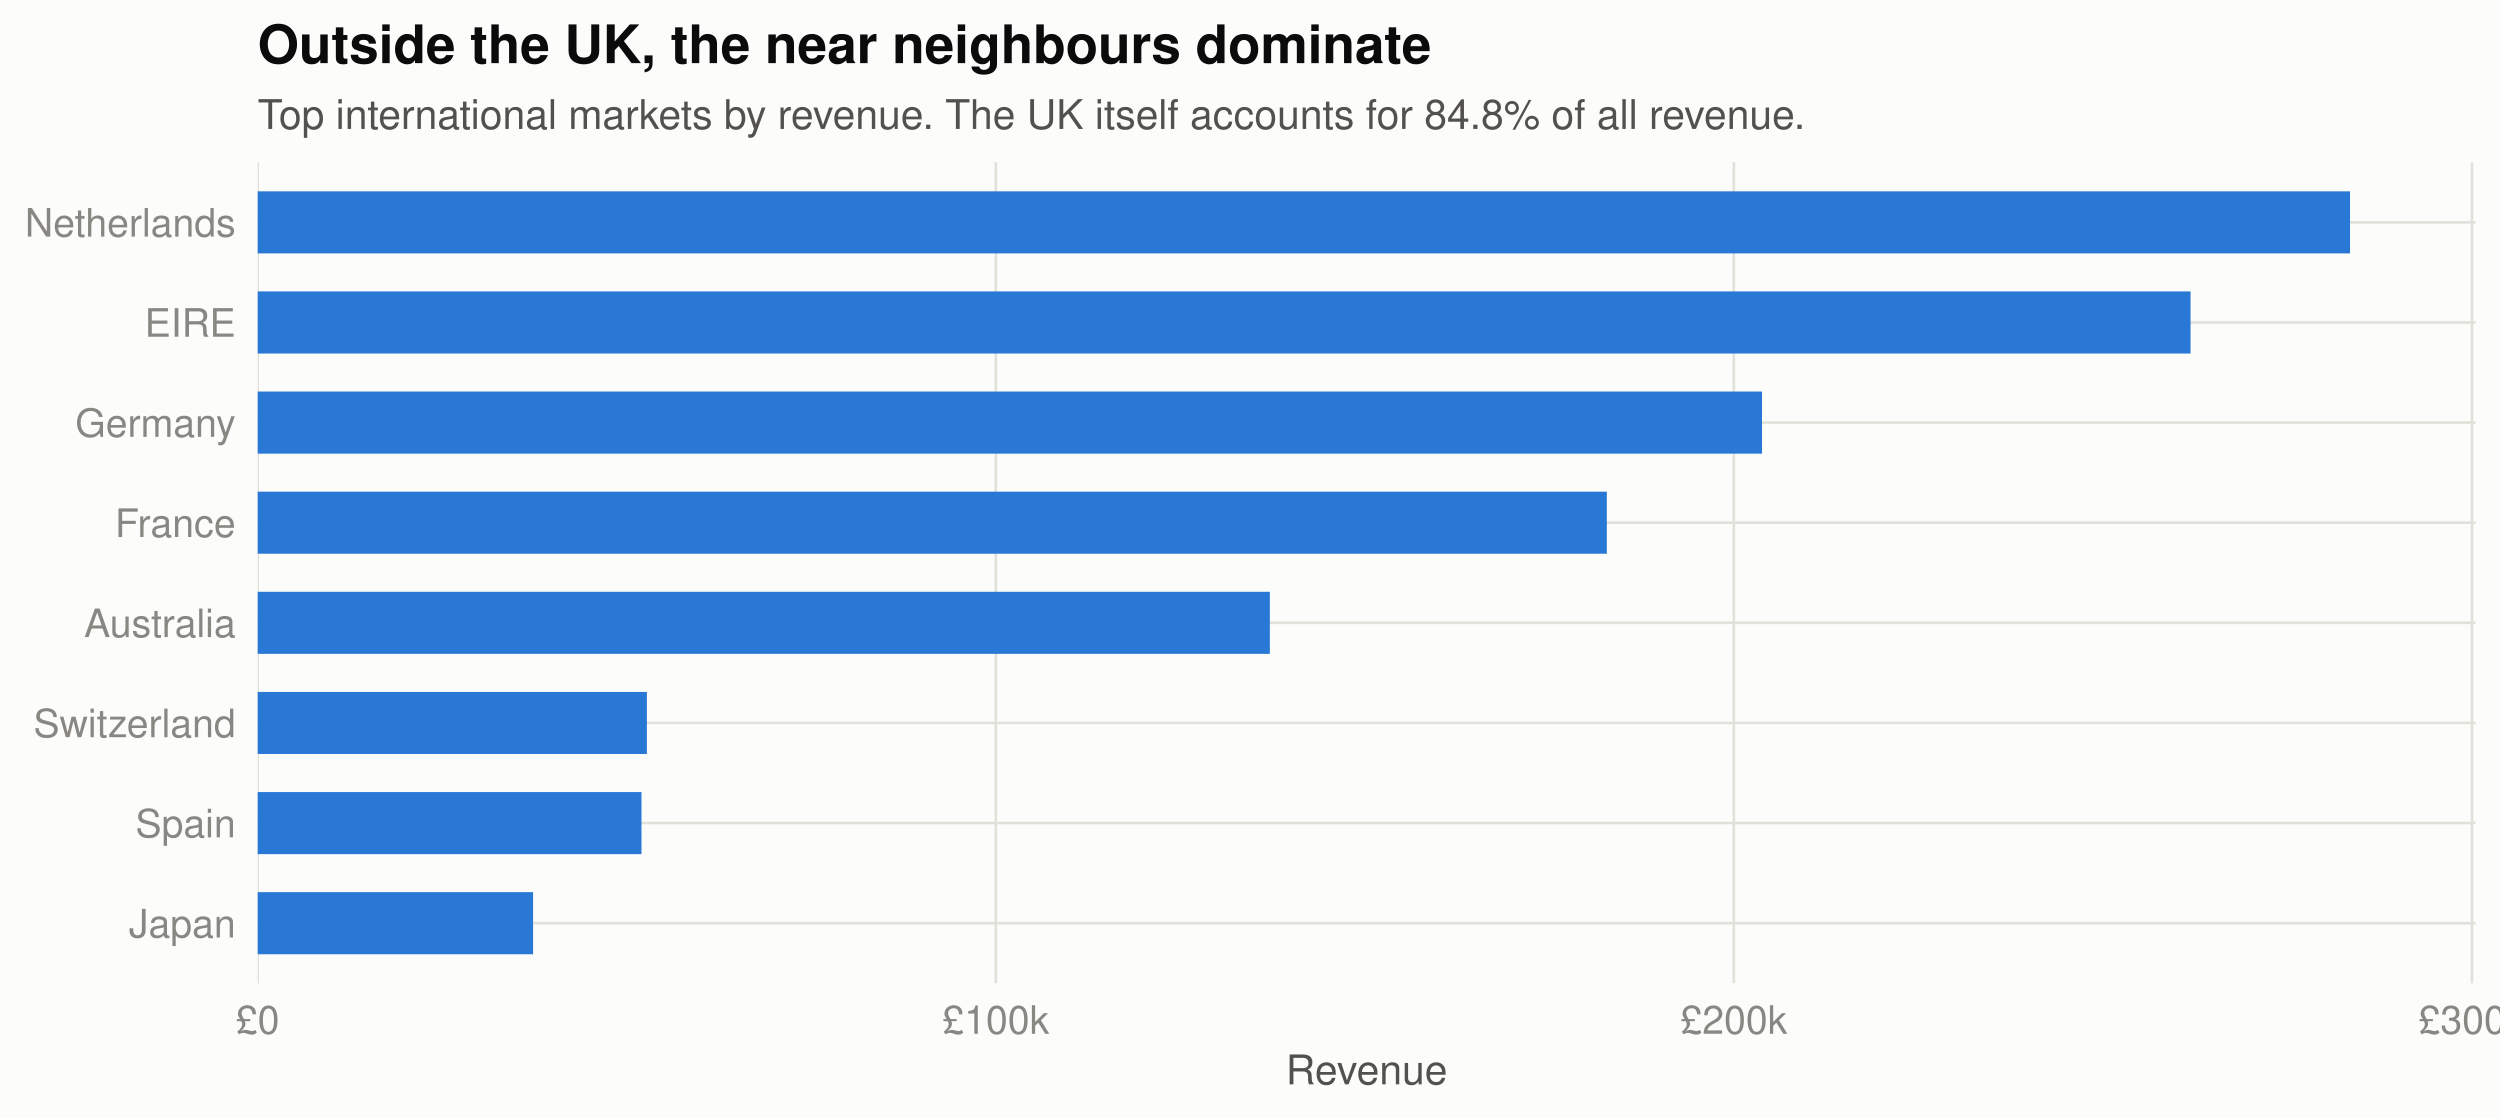
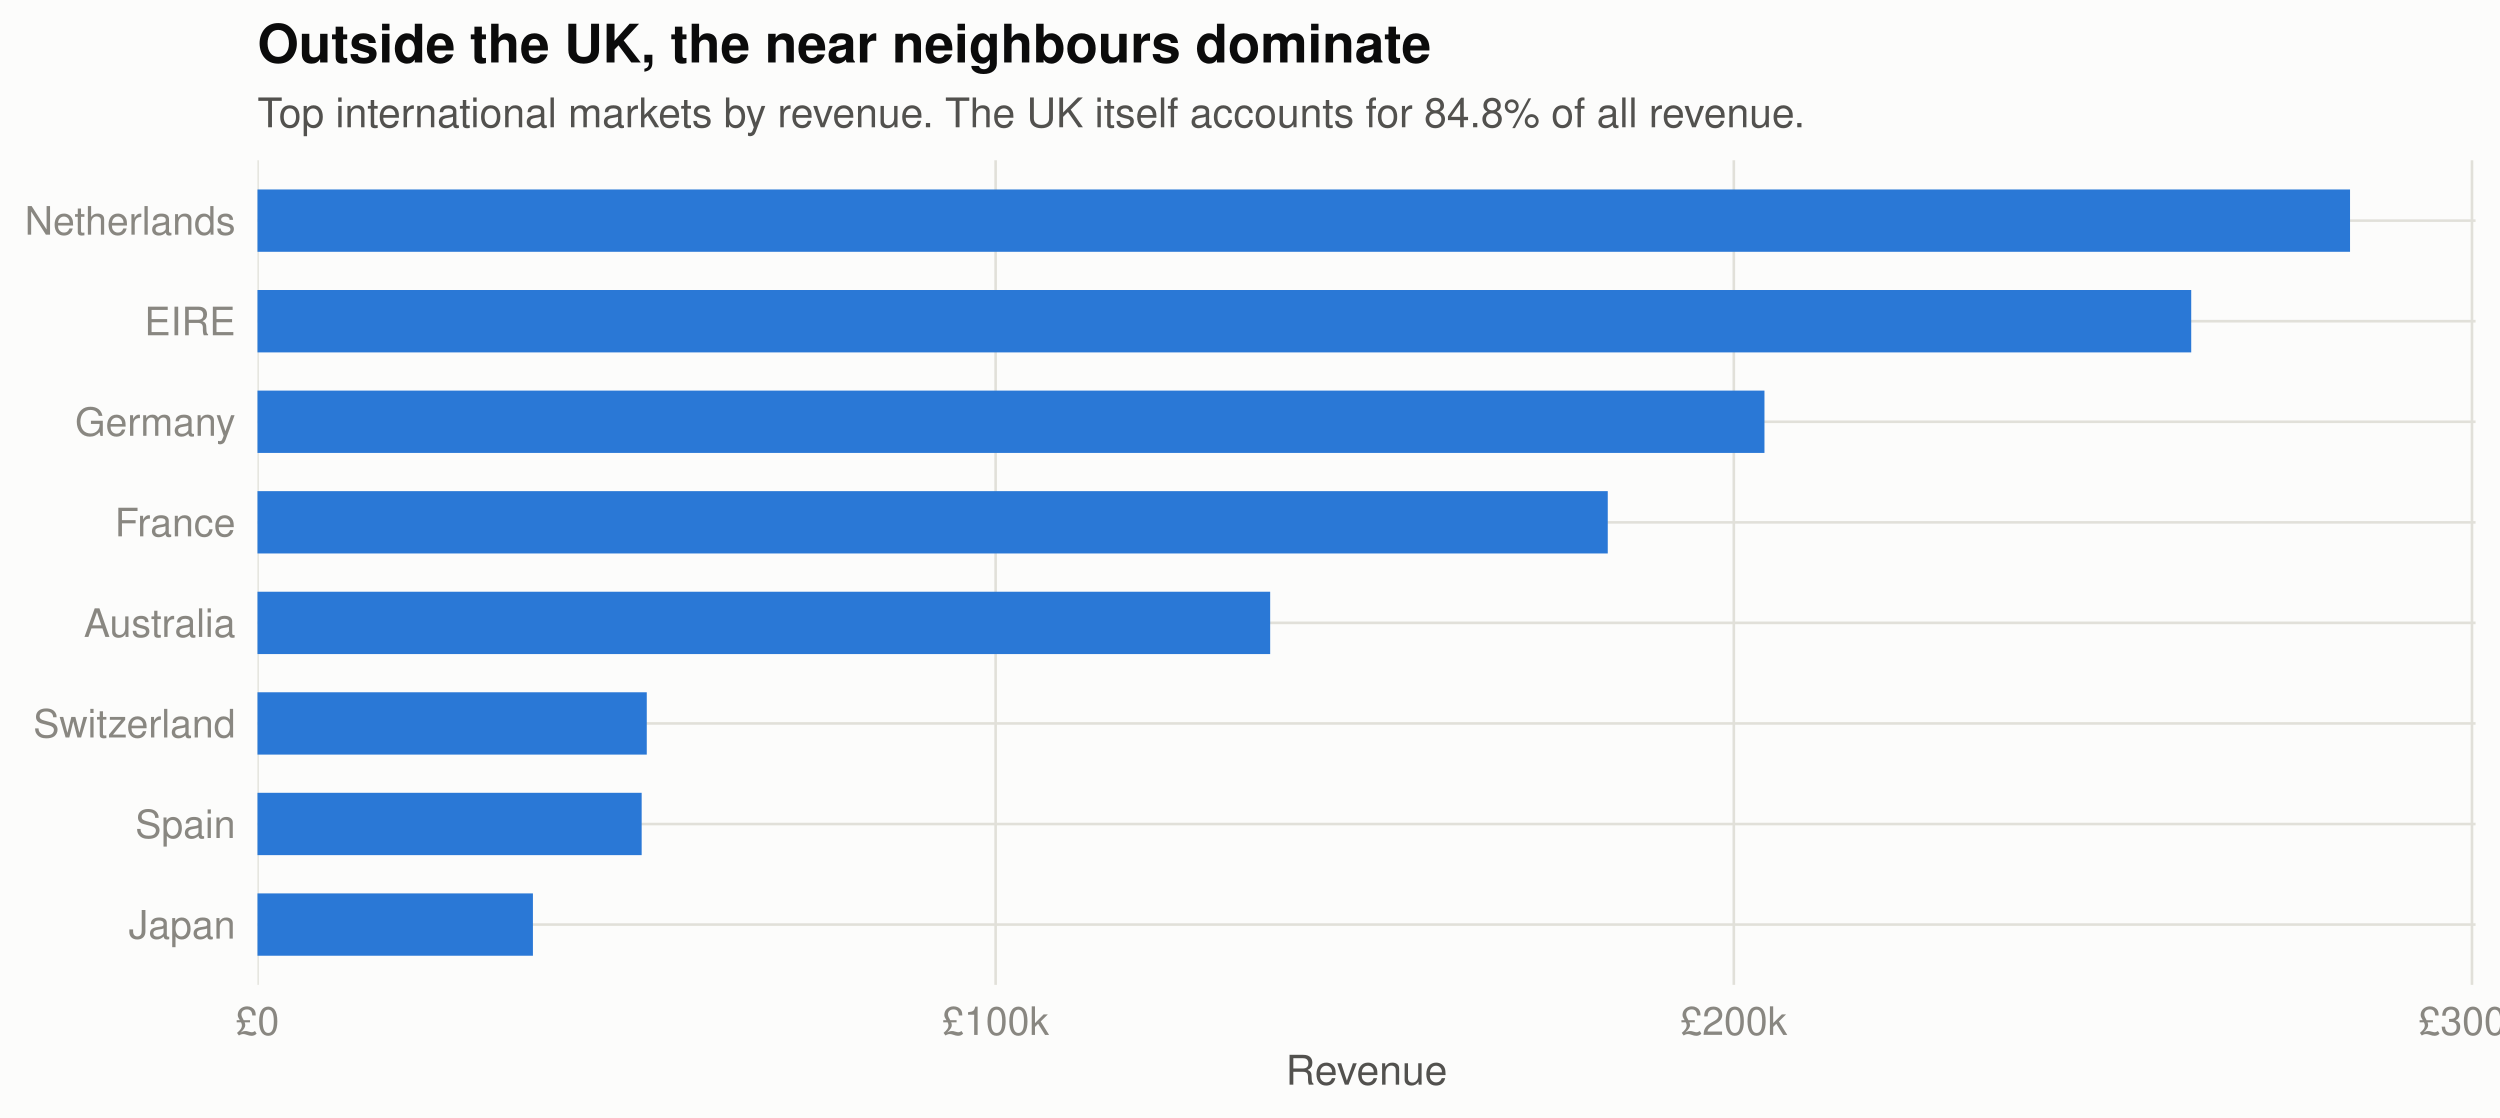
- <svg xmlns="http://www.w3.org/2000/svg" class="svglite" width="612.00pt" height="273.60pt" viewBox="0 0 612.00 273.60">
-   <defs>
-     <style type="text/css">
+ <svg xmlns="http://www.w3.org/2000/svg" width="612.00pt" height="273.60pt" viewBox="0 0 612.00 273.60">
+   <g class="svglite">
+     <defs>
+       <style type="text/css">
    .svglite line, .svglite polyline, .svglite polygon, .svglite path, .svglite rect, .svglite circle {
      fill: none;
      stroke: #000000;
      stroke-linecap: round;
      stroke-linejoin: round;
      stroke-miterlimit: 10.00;
    }
    .svglite text {
      white-space: pre;
    }
+     .svglite g.glyphgroup path {
+       fill: inherit;
+       stroke: none;
+     }
  </style>
-   </defs>
-   <rect width="100%" height="100%" style="stroke: none; fill: #FCFCFB;" />
-   <defs>
-     <clipPath id="cpMC4wMHw2MTIuMDB8MC4wMHwyNzMuNjA=">
-       <rect x="0.00" y="0.00" width="612.00" height="273.60" />
-     </clipPath>
-   </defs>
-   <g clip-path="url(#cpMC4wMHw2MTIuMDB8MC4wMHwyNzMuNjA=)">
-     <rect x="0.00" y="0.00" width="612.00" height="273.60" style="stroke-width: 1.16; stroke: none; fill: #FCFCFB;" />
-   </g>
-   <defs>
-     <clipPath id="cpNjMuMDh8NjA2LjAyfDM5LjcyfDI0MC43MA==">
-       <rect x="63.08" y="39.72" width="542.94" height="200.98" />
-     </clipPath>
-   </defs>
-   <g clip-path="url(#cpNjMuMDh8NjA2LjAyfDM5LjcyfDI0MC43MA==)">
-     <rect x="63.08" y="39.72" width="542.94" height="200.98" style="stroke-width: 1.16; stroke: none; fill: #FCFCFB;" />
-     <polyline points="63.08,225.99 606.02,225.99 " style="stroke-width: 0.64; stroke: #E1E0D9; stroke-linecap: butt;" />
-     <polyline points="63.08,201.48 606.02,201.48 " style="stroke-width: 0.64; stroke: #E1E0D9; stroke-linecap: butt;" />
-     <polyline points="63.08,176.97 606.02,176.97 " style="stroke-width: 0.64; stroke: #E1E0D9; stroke-linecap: butt;" />
-     <polyline points="63.08,152.46 606.02,152.46 " style="stroke-width: 0.64; stroke: #E1E0D9; stroke-linecap: butt;" />
-     <polyline points="63.08,127.95 606.02,127.95 " style="stroke-width: 0.64; stroke: #E1E0D9; stroke-linecap: butt;" />
-     <polyline points="63.08,103.45 606.02,103.45 " style="stroke-width: 0.64; stroke: #E1E0D9; stroke-linecap: butt;" />
-     <polyline points="63.08,78.94 606.02,78.94 " style="stroke-width: 0.64; stroke: #E1E0D9; stroke-linecap: butt;" />
-     <polyline points="63.08,54.43 606.02,54.43 " style="stroke-width: 0.64; stroke: #E1E0D9; stroke-linecap: butt;" />
-     <polyline points="63.08,240.70 63.08,39.72 " style="stroke-width: 0.64; stroke: #E1E0D9; stroke-linecap: butt;" />
-     <polyline points="243.77,240.70 243.77,39.72 " style="stroke-width: 0.64; stroke: #E1E0D9; stroke-linecap: butt;" />
-     <polyline points="424.45,240.70 424.45,39.72 " style="stroke-width: 0.64; stroke: #E1E0D9; stroke-linecap: butt;" />
-     <polyline points="605.14,240.70 605.14,39.72 " style="stroke-width: 0.64; stroke: #E1E0D9; stroke-linecap: butt;" />
-     <rect x="63.08" y="46.83" width="512.21" height="15.20" style="stroke-width: 1.07; stroke: none; stroke-linecap: butt; stroke-linejoin: miter; fill: #2A78D6;" />
-     <rect x="63.08" y="71.34" width="473.17" height="15.20" style="stroke-width: 1.07; stroke: none; stroke-linecap: butt; stroke-linejoin: miter; fill: #2A78D6;" />
-     <rect x="63.08" y="95.85" width="368.26" height="15.20" style="stroke-width: 1.07; stroke: none; stroke-linecap: butt; stroke-linejoin: miter; fill: #2A78D6;" />
-     <rect x="63.08" y="120.36" width="330.27" height="15.20" style="stroke-width: 1.07; stroke: none; stroke-linecap: butt; stroke-linejoin: miter; fill: #2A78D6;" />
-     <rect x="63.08" y="144.87" width="247.78" height="15.20" style="stroke-width: 1.07; stroke: none; stroke-linecap: butt; stroke-linejoin: miter; fill: #2A78D6;" />
-     <rect x="63.08" y="169.38" width="95.28" height="15.20" style="stroke-width: 1.07; stroke: none; stroke-linecap: butt; stroke-linejoin: miter; fill: #2A78D6;" />
-     <rect x="63.08" y="193.89" width="93.96" height="15.20" style="stroke-width: 1.07; stroke: none; stroke-linecap: butt; stroke-linejoin: miter; fill: #2A78D6;" />
-     <rect x="63.08" y="218.40" width="67.42" height="15.20" style="stroke-width: 1.07; stroke: none; stroke-linecap: butt; stroke-linejoin: miter; fill: #2A78D6;" />
-   </g>
-   <g clip-path="url(#cpMC4wMHw2MTIuMDB8MC4wMHwyNzMuNjA=)">
-     <text x="57.70" y="229.49" text-anchor="end" style="font-size: 9.60px;fill: #898781; font-family: Helvetica, Arial, sans-serif;" textLength="26.14px" lengthAdjust="spacingAndGlyphs">Japan</text>
-     <text x="57.70" y="204.98" text-anchor="end" style="font-size: 9.60px;fill: #898781; font-family: Helvetica, Arial, sans-serif;" textLength="24.54px" lengthAdjust="spacingAndGlyphs">Spain</text>
-     <text x="57.70" y="180.47" text-anchor="end" style="font-size: 9.60px;fill: #898781; font-family: Helvetica, Arial, sans-serif;" textLength="49.59px" lengthAdjust="spacingAndGlyphs">Switzerland</text>
-     <text x="57.70" y="155.96" text-anchor="end" style="font-size: 9.60px;fill: #898781; font-family: Helvetica, Arial, sans-serif;" textLength="37.32px" lengthAdjust="spacingAndGlyphs">Australia</text>
-     <text x="57.70" y="131.45" text-anchor="end" style="font-size: 9.60px;fill: #898781; font-family: Helvetica, Arial, sans-serif;" textLength="29.86px" lengthAdjust="spacingAndGlyphs">France</text>
-     <text x="57.70" y="106.94" text-anchor="end" style="font-size: 9.60px;fill: #898781; font-family: Helvetica, Arial, sans-serif;" textLength="39.46px" lengthAdjust="spacingAndGlyphs">Germany</text>
-     <text x="57.70" y="82.43" text-anchor="end" style="font-size: 9.60px;fill: #898781; font-family: Helvetica, Arial, sans-serif;" textLength="22.39px" lengthAdjust="spacingAndGlyphs">EIRE</text>
-     <text x="57.70" y="57.92" text-anchor="end" style="font-size: 9.60px;fill: #898781; font-family: Helvetica, Arial, sans-serif;" textLength="51.72px" lengthAdjust="spacingAndGlyphs">Netherlands</text>
-     <text x="63.08" y="253.07" text-anchor="middle" style="font-size: 9.60px;fill: #898781; font-family: Helvetica, Arial, sans-serif;" textLength="10.67px" lengthAdjust="spacingAndGlyphs">£0</text>
-     <text x="243.77" y="253.07" text-anchor="middle" style="font-size: 9.60px;fill: #898781; font-family: Helvetica, Arial, sans-serif;" textLength="26.14px" lengthAdjust="spacingAndGlyphs">£100k</text>
-     <text x="424.45" y="253.07" text-anchor="middle" style="font-size: 9.60px;fill: #898781; font-family: Helvetica, Arial, sans-serif;" textLength="26.14px" lengthAdjust="spacingAndGlyphs">£200k</text>
-     <text x="605.14" y="253.07" text-anchor="middle" style="font-size: 9.60px;fill: #898781; font-family: Helvetica, Arial, sans-serif;" textLength="26.14px" lengthAdjust="spacingAndGlyphs">£300k</text>
-     <text x="334.55" y="265.44" text-anchor="middle" style="font-size: 10.00px;fill: #52514E; font-family: Helvetica, Arial, sans-serif;" textLength="40.01px" lengthAdjust="spacingAndGlyphs">Revenue</text>
-     <text x="63.08" y="31.56" style="font-size: 10.00px;fill: #52514E; font-family: Helvetica, Arial, sans-serif;" textLength="381.74px" lengthAdjust="spacingAndGlyphs">Top international markets by revenue. The UK itself accounts for 84.8% of all revenue.</text>
-     <text x="63.08" y="15.45" style="font-size: 13.00px; font-weight: bold;fill: #0B0B0B; font-family: Helvetica, Arial, sans-serif;" textLength="287.48px" lengthAdjust="spacingAndGlyphs">Outside the UK, the near neighbours dominate</text>
+     </defs>
+     <rect width="100%" height="100%" style="stroke: none; fill: #FCFCFB;" />
+     <defs>
+       <clipPath id="cpMC4wMHw2MTIuMDB8MC4wMHwyNzMuNjA=">
+         <rect x="0.00" y="0.00" width="612.00" height="273.60" />
+       </clipPath>
+     </defs>
+     <g clip-path="url(#cpMC4wMHw2MTIuMDB8MC4wMHwyNzMuNjA=)">
+       <rect x="0" y="-0" width="612.00" height="273.60" style="stroke-width: 1.16; stroke: none; fill: #FCFCFB;" />
+     </g>
+     <defs>
+       <clipPath id="cpNjMuMDN8NjA2LjAyfDM5LjI0fDI0MS4xMA==">
+         <rect x="63.03" y="39.24" width="542.99" height="201.86" />
+       </clipPath>
+     </defs>
+     <g clip-path="url(#cpNjMuMDN8NjA2LjAyfDM5LjI0fDI0MS4xMA==)">
+       <rect x="63.03" y="39.24" width="542.99" height="201.86" style="stroke-width: 1.16; stroke: none; fill: #FCFCFB;" />
+       <polyline points="63.03,226.33 606.02,226.33 " style="stroke-width: 0.64; stroke: #E1E0D9; stroke-linecap: butt;" />
+       <polyline points="63.03,201.72 606.02,201.72 " style="stroke-width: 0.64; stroke: #E1E0D9; stroke-linecap: butt;" />
+       <polyline points="63.03,177.10 606.02,177.10 " style="stroke-width: 0.64; stroke: #E1E0D9; stroke-linecap: butt;" />
+       <polyline points="63.03,152.48 606.02,152.48 " style="stroke-width: 0.64; stroke: #E1E0D9; stroke-linecap: butt;" />
+       <polyline points="63.03,127.87 606.02,127.87 " style="stroke-width: 0.64; stroke: #E1E0D9; stroke-linecap: butt;" />
+       <polyline points="63.03,103.25 606.02,103.25 " style="stroke-width: 0.64; stroke: #E1E0D9; stroke-linecap: butt;" />
+       <polyline points="63.03,78.63 606.02,78.63 " style="stroke-width: 0.64; stroke: #E1E0D9; stroke-linecap: butt;" />
+       <polyline points="63.03,54.01 606.02,54.01 " style="stroke-width: 0.64; stroke: #E1E0D9; stroke-linecap: butt;" />
+       <polyline points="63.03,241.10 63.03,39.24 " style="stroke-width: 0.64; stroke: #E1E0D9; stroke-linecap: butt;" />
+       <polyline points="243.73,241.10 243.73,39.24 " style="stroke-width: 0.64; stroke: #E1E0D9; stroke-linecap: butt;" />
+       <polyline points="424.44,241.10 424.44,39.24 " style="stroke-width: 0.64; stroke: #E1E0D9; stroke-linecap: butt;" />
+       <polyline points="605.14,241.10 605.14,39.24 " style="stroke-width: 0.64; stroke: #E1E0D9; stroke-linecap: butt;" />
+       <rect x="63.03" y="46.38" width="512.26" height="15.26" style="stroke-width: 1.16; stroke: none; stroke-linecap: butt; stroke-linejoin: miter; fill: #2A78D6;" />
+       <rect x="63.03" y="71.00" width="473.38" height="15.26" style="stroke-width: 1.16; stroke: none; stroke-linecap: butt; stroke-linejoin: miter; fill: #2A78D6;" />
+       <rect x="63.03" y="95.62" width="368.91" height="15.26" style="stroke-width: 1.16; stroke: none; stroke-linecap: butt; stroke-linejoin: miter; fill: #2A78D6;" />
+       <rect x="63.03" y="120.23" width="330.55" height="15.26" style="stroke-width: 1.16; stroke: none; stroke-linecap: butt; stroke-linejoin: miter; fill: #2A78D6;" />
+       <rect x="63.03" y="144.85" width="247.91" height="15.26" style="stroke-width: 1.16; stroke: none; stroke-linecap: butt; stroke-linejoin: miter; fill: #2A78D6;" />
+       <rect x="63.03" y="169.47" width="95.30" height="15.26" style="stroke-width: 1.16; stroke: none; stroke-linecap: butt; stroke-linejoin: miter; fill: #2A78D6;" />
+       <rect x="63.03" y="194.08" width="94.05" height="15.26" style="stroke-width: 1.16; stroke: none; stroke-linecap: butt; stroke-linejoin: miter; fill: #2A78D6;" />
+       <rect x="63.03" y="218.70" width="67.43" height="15.26" style="stroke-width: 1.16; stroke: none; stroke-linecap: butt; stroke-linejoin: miter; fill: #2A78D6;" />
+     </g>
+     <g clip-path="url(#cpMC4wMHw2MTIuMDB8MC4wMHwyNzMuNjA=)">
+       <text x="57.65" y="229.77" text-anchor="end" style="font-size: 9.60px;fill: #898781; font-family: Helvetica, Arial, sans-serif;" textLength="26.11px" lengthAdjust="spacingAndGlyphs">Japan</text>
+       <text x="57.65" y="205.15" text-anchor="end" style="font-size: 9.60px;fill: #898781; font-family: Helvetica, Arial, sans-serif;" textLength="24.52px" lengthAdjust="spacingAndGlyphs">Spain</text>
+       <text x="57.65" y="180.53" text-anchor="end" style="font-size: 9.60px;fill: #898781; font-family: Helvetica, Arial, sans-serif;" textLength="49.55px" lengthAdjust="spacingAndGlyphs">Switzerland</text>
+       <text x="57.65" y="155.92" text-anchor="end" style="font-size: 9.60px;fill: #898781; font-family: Helvetica, Arial, sans-serif;" textLength="37.30px" lengthAdjust="spacingAndGlyphs">Australia</text>
+       <text x="57.65" y="131.30" text-anchor="end" style="font-size: 9.60px;fill: #898781; font-family: Helvetica, Arial, sans-serif;" textLength="29.83px" lengthAdjust="spacingAndGlyphs">France</text>
+       <text x="57.65" y="106.68" text-anchor="end" style="font-size: 9.60px;fill: #898781; font-family: Helvetica, Arial, sans-serif;" textLength="39.42px" lengthAdjust="spacingAndGlyphs">Germany</text>
+       <text x="57.65" y="82.07" text-anchor="end" style="font-size: 9.60px;fill: #898781; font-family: Helvetica, Arial, sans-serif;" textLength="22.41px" lengthAdjust="spacingAndGlyphs">EIRE</text>
+       <text x="57.65" y="57.45" text-anchor="end" style="font-size: 9.60px;fill: #898781; font-family: Helvetica, Arial, sans-serif;" textLength="51.67px" lengthAdjust="spacingAndGlyphs">Netherlands</text>
+       <text x="63.03" y="253.35" text-anchor="middle" style="font-size: 9.60px;fill: #898781; font-family: Helvetica, Arial, sans-serif;" textLength="10.66px" lengthAdjust="spacingAndGlyphs">£0</text>
+       <text x="243.73" y="253.35" text-anchor="middle" style="font-size: 9.60px;fill: #898781; font-family: Helvetica, Arial, sans-serif;" textLength="26.11px" lengthAdjust="spacingAndGlyphs">£100k</text>
+       <text x="424.44" y="253.35" text-anchor="middle" style="font-size: 9.60px;fill: #898781; font-family: Helvetica, Arial, sans-serif;" textLength="26.11px" lengthAdjust="spacingAndGlyphs">£200k</text>
+       <text x="605.14" y="253.35" text-anchor="middle" style="font-size: 9.60px;fill: #898781; font-family: Helvetica, Arial, sans-serif;" textLength="26.11px" lengthAdjust="spacingAndGlyphs">£300k</text>
+       <text x="334.53" y="265.52" text-anchor="middle" style="font-size: 10.00px;fill: #52514E; font-family: Helvetica, Arial, sans-serif;" textLength="40.03px" lengthAdjust="spacingAndGlyphs">Revenue</text>
+       <text x="63.03" y="31.16" style="font-size: 10.00px;fill: #52514E; font-family: Helvetica, Arial, sans-serif;" textLength="380.64px" lengthAdjust="spacingAndGlyphs">Top international markets by revenue. The UK itself accounts for 84.8% of all revenue.</text>
+       <text x="63.03" y="15.29" style="font-size: 13.00px; font-weight: bold;fill: #0B0B0B; font-family: Helvetica, Arial, sans-serif;" textLength="287.45px" lengthAdjust="spacingAndGlyphs">Outside the UK, the near neighbours dominate</text>
+     </g>
  </g>
</svg>
